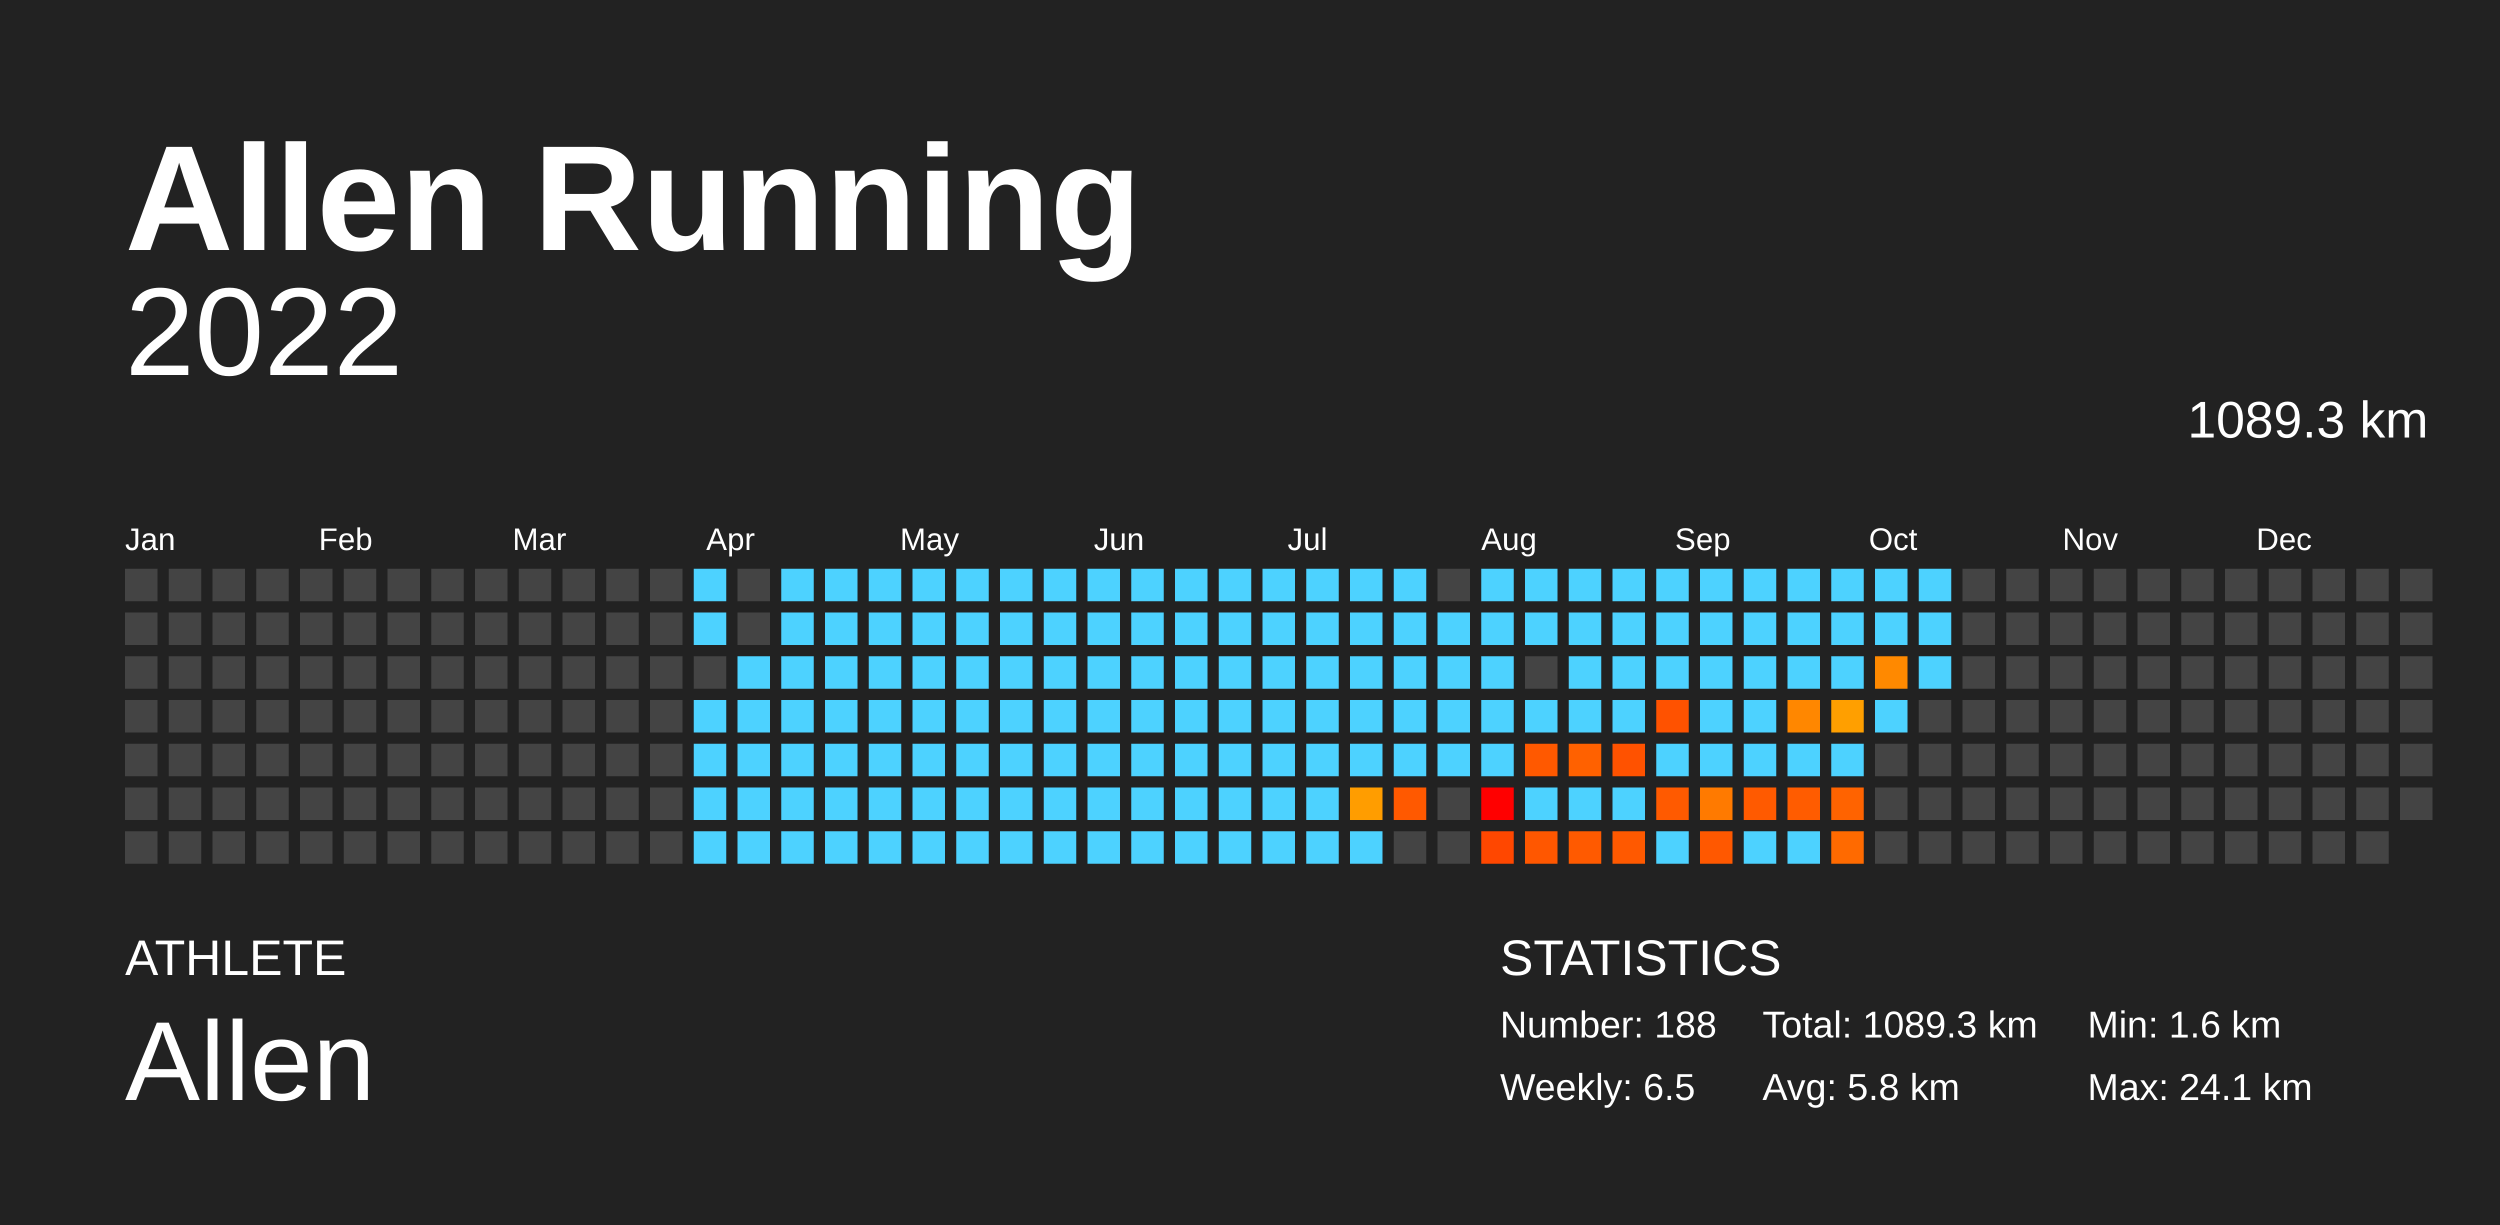
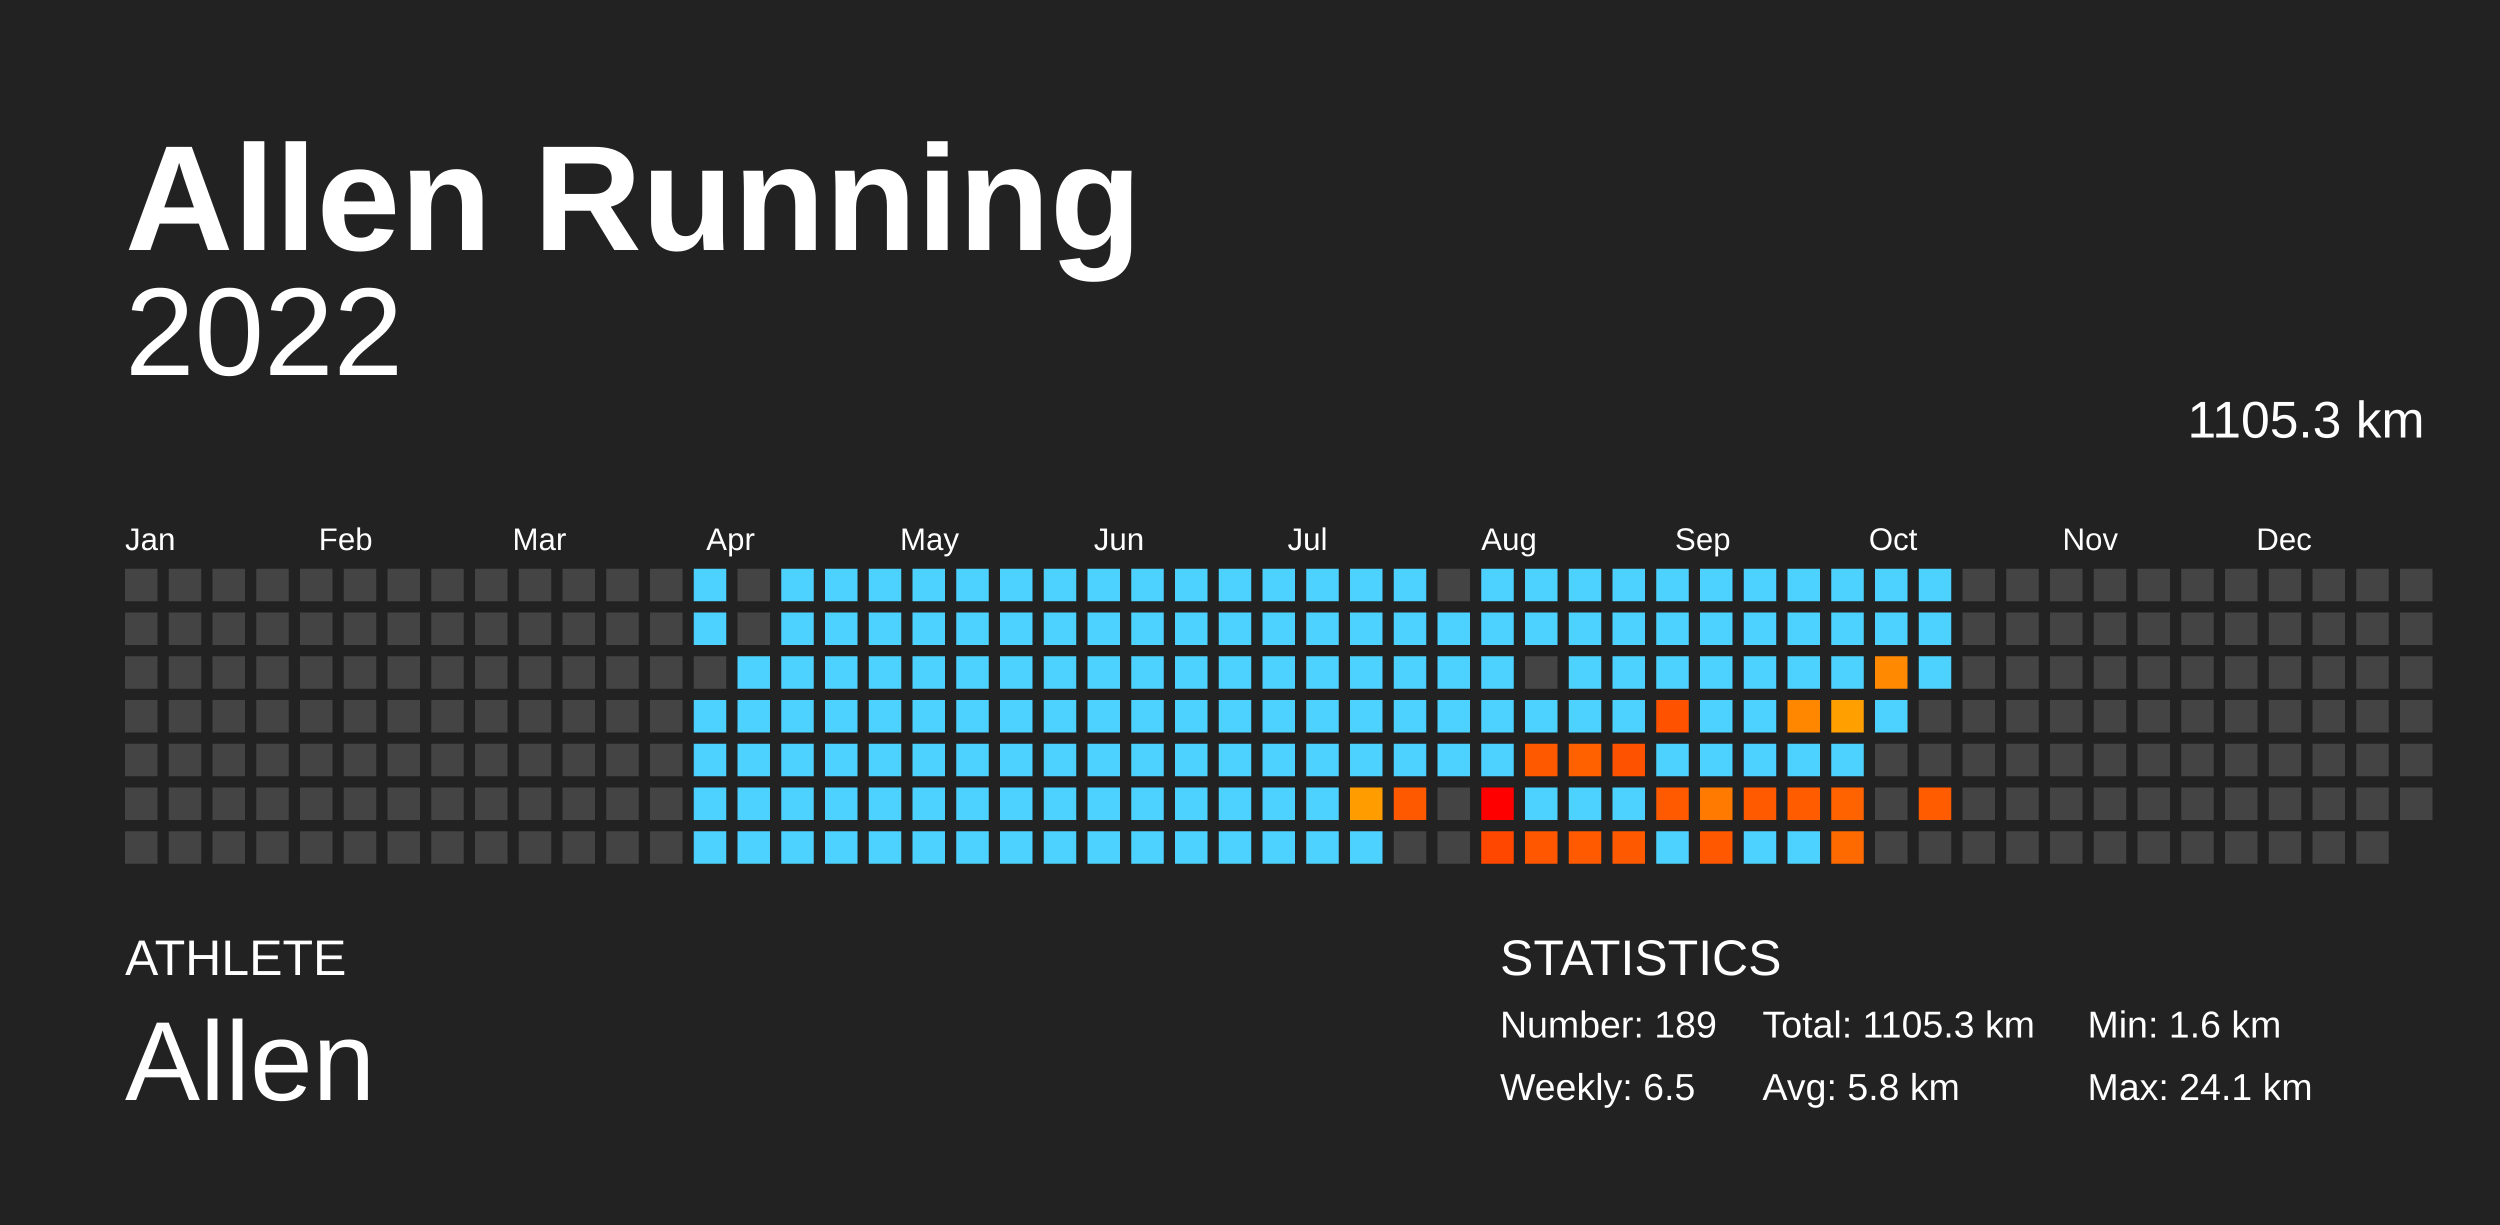
<svg xmlns="http://www.w3.org/2000/svg" baseProfile="full" height="98mm" version="1.1" viewBox="0,0,200,98" width="200mm">
  <defs />
  <rect fill="#222222" height="98" width="200" x="0" y="0" />
  <text fill="#FFFFFF" style="font-size:12px; font-family:Arial; font-weight:bold;" x="10" y="20">Allen Running</text>
  <text fill="#FFFFFF" style="font-size:4px; font-family:Arial" x="10" y="78">ATHLETE</text>
  <text fill="#FFFFFF" style="font-size:9px; font-family:Arial" x="10" y="88">Allen</text>
  <text fill="#FFFFFF" style="font-size:4px; font-family:Arial" x="120" y="78">STATISTICS</text>
-   <text fill="#FFFFFF" style="font-size:3px; font-family:Arial" x="120" y="83">Number: 188</text>
+   <text fill="#FFFFFF" style="font-size:3px; font-family:Arial" x="120" y="83">Number: 189</text>
  <text fill="#FFFFFF" style="font-size:3px; font-family:Arial" x="120" y="88">Weekly: 6.5</text>
-   <text fill="#FFFFFF" style="font-size:3px; font-family:Arial" x="141" y="83">Total: 1089.3 km</text>
+   <text fill="#FFFFFF" style="font-size:3px; font-family:Arial" x="141" y="83">Total: 1105.3 km</text>
  <text fill="#FFFFFF" style="font-size:3px; font-family:Arial" x="141" y="88">Avg: 5.8 km</text>
  <text fill="#FFFFFF" style="font-size:3px; font-family:Arial" x="167" y="83">Min: 1.6 km</text>
  <text fill="#FFFFFF" style="font-size:3px; font-family:Arial" x="167" y="88">Max: 24.1 km</text>
  <text alignment-baseline="hanging" fill="#FFFFFF" style="font-size:10.0px; font-family:Arial;" x="10" y="30">2022</text>
-   <text alignment-baseline="hanging" fill="#FFFFFF" style="font-size:4.125px; font-family:Arial;" x="175" y="35">1089.3 km</text>
+   <text alignment-baseline="hanging" fill="#FFFFFF" style="font-size:4.125px; font-family:Arial;" x="175" y="35">1105.3 km</text>
  <text fill="#FFFFFF" style="font-size:2.5px; font-family:Arial" x="10.0" y="44">Jan</text>
  <text fill="#FFFFFF" style="font-size:2.5px; font-family:Arial" x="25.5" y="44">Feb</text>
  <text fill="#FFFFFF" style="font-size:2.5px; font-family:Arial" x="41.0" y="44">Mar</text>
  <text fill="#FFFFFF" style="font-size:2.5px; font-family:Arial" x="56.5" y="44">Apr</text>
  <text fill="#FFFFFF" style="font-size:2.5px; font-family:Arial" x="72.0" y="44">May</text>
  <text fill="#FFFFFF" style="font-size:2.5px; font-family:Arial" x="87.5" y="44">Jun</text>
  <text fill="#FFFFFF" style="font-size:2.5px; font-family:Arial" x="103.0" y="44">Jul</text>
  <text fill="#FFFFFF" style="font-size:2.5px; font-family:Arial" x="118.5" y="44">Aug</text>
  <text fill="#FFFFFF" style="font-size:2.5px; font-family:Arial" x="134.0" y="44">Sep</text>
  <text fill="#FFFFFF" style="font-size:2.5px; font-family:Arial" x="149.5" y="44">Oct</text>
  <text fill="#FFFFFF" style="font-size:2.5px; font-family:Arial" x="165.0" y="44">Nov</text>
  <text fill="#FFFFFF" style="font-size:2.5px; font-family:Arial" x="180.5" y="44">Dec</text>
  <rect fill="#444444" height="2.6" width="2.6" x="10.0" y="45.5" />
  <rect fill="#444444" height="2.6" width="2.6" x="10.0" y="49.0" />
  <rect fill="#444444" height="2.6" width="2.6" x="10.0" y="52.5" />
  <rect fill="#444444" height="2.6" width="2.6" x="10.0" y="56.0" />
  <rect fill="#444444" height="2.6" width="2.6" x="10.0" y="59.5" />
  <rect fill="#444444" height="2.6" width="2.6" x="10.0" y="63.0" />
  <rect fill="#444444" height="2.6" width="2.6" x="10.0" y="66.5" />
  <rect fill="#444444" height="2.6" width="2.6" x="13.5" y="45.5" />
  <rect fill="#444444" height="2.6" width="2.6" x="13.5" y="49.0" />
  <rect fill="#444444" height="2.6" width="2.6" x="13.5" y="52.5" />
  <rect fill="#444444" height="2.6" width="2.6" x="13.5" y="56.0" />
  <rect fill="#444444" height="2.6" width="2.6" x="13.5" y="59.5" />
  <rect fill="#444444" height="2.6" width="2.6" x="13.5" y="63.0" />
  <rect fill="#444444" height="2.6" width="2.6" x="13.5" y="66.5" />
  <rect fill="#444444" height="2.6" width="2.6" x="17.0" y="45.5" />
  <rect fill="#444444" height="2.6" width="2.6" x="17.0" y="49.0" />
  <rect fill="#444444" height="2.6" width="2.6" x="17.0" y="52.5" />
  <rect fill="#444444" height="2.6" width="2.6" x="17.0" y="56.0" />
  <rect fill="#444444" height="2.6" width="2.6" x="17.0" y="59.5" />
  <rect fill="#444444" height="2.6" width="2.6" x="17.0" y="63.0" />
  <rect fill="#444444" height="2.6" width="2.6" x="17.0" y="66.5" />
  <rect fill="#444444" height="2.6" width="2.6" x="20.5" y="45.5" />
  <rect fill="#444444" height="2.6" width="2.6" x="20.5" y="49.0" />
  <rect fill="#444444" height="2.6" width="2.6" x="20.5" y="52.5" />
  <rect fill="#444444" height="2.6" width="2.6" x="20.5" y="56.0" />
  <rect fill="#444444" height="2.6" width="2.6" x="20.5" y="59.5" />
  <rect fill="#444444" height="2.6" width="2.6" x="20.5" y="63.0" />
  <rect fill="#444444" height="2.6" width="2.6" x="20.5" y="66.5" />
  <rect fill="#444444" height="2.6" width="2.6" x="24.0" y="45.5" />
  <rect fill="#444444" height="2.6" width="2.6" x="24.0" y="49.0" />
  <rect fill="#444444" height="2.6" width="2.6" x="24.0" y="52.5" />
  <rect fill="#444444" height="2.6" width="2.6" x="24.0" y="56.0" />
  <rect fill="#444444" height="2.6" width="2.6" x="24.0" y="59.5" />
  <rect fill="#444444" height="2.6" width="2.6" x="24.0" y="63.0" />
  <rect fill="#444444" height="2.6" width="2.6" x="24.0" y="66.5" />
  <rect fill="#444444" height="2.6" width="2.6" x="27.5" y="45.5" />
  <rect fill="#444444" height="2.6" width="2.6" x="27.5" y="49.0" />
  <rect fill="#444444" height="2.6" width="2.6" x="27.5" y="52.5" />
  <rect fill="#444444" height="2.6" width="2.6" x="27.5" y="56.0" />
  <rect fill="#444444" height="2.6" width="2.6" x="27.5" y="59.5" />
  <rect fill="#444444" height="2.6" width="2.6" x="27.5" y="63.0" />
  <rect fill="#444444" height="2.6" width="2.6" x="27.5" y="66.5" />
  <rect fill="#444444" height="2.6" width="2.6" x="31.0" y="45.5" />
  <rect fill="#444444" height="2.6" width="2.6" x="31.0" y="49.0" />
  <rect fill="#444444" height="2.6" width="2.6" x="31.0" y="52.5" />
  <rect fill="#444444" height="2.6" width="2.6" x="31.0" y="56.0" />
  <rect fill="#444444" height="2.6" width="2.6" x="31.0" y="59.5" />
  <rect fill="#444444" height="2.6" width="2.6" x="31.0" y="63.0" />
  <rect fill="#444444" height="2.6" width="2.6" x="31.0" y="66.5" />
  <rect fill="#444444" height="2.6" width="2.6" x="34.5" y="45.5" />
  <rect fill="#444444" height="2.6" width="2.6" x="34.5" y="49.0" />
  <rect fill="#444444" height="2.6" width="2.6" x="34.5" y="52.5" />
  <rect fill="#444444" height="2.6" width="2.6" x="34.5" y="56.0" />
  <rect fill="#444444" height="2.6" width="2.6" x="34.5" y="59.5" />
  <rect fill="#444444" height="2.6" width="2.6" x="34.5" y="63.0" />
  <rect fill="#444444" height="2.6" width="2.6" x="34.5" y="66.5" />
  <rect fill="#444444" height="2.6" width="2.6" x="38.0" y="45.5" />
  <rect fill="#444444" height="2.6" width="2.6" x="38.0" y="49.0" />
  <rect fill="#444444" height="2.6" width="2.6" x="38.0" y="52.5" />
  <rect fill="#444444" height="2.6" width="2.6" x="38.0" y="56.0" />
  <rect fill="#444444" height="2.6" width="2.6" x="38.0" y="59.5" />
  <rect fill="#444444" height="2.6" width="2.6" x="38.0" y="63.0" />
  <rect fill="#444444" height="2.6" width="2.6" x="38.0" y="66.5" />
  <rect fill="#444444" height="2.6" width="2.6" x="41.5" y="45.5" />
  <rect fill="#444444" height="2.6" width="2.6" x="41.5" y="49.0" />
  <rect fill="#444444" height="2.6" width="2.6" x="41.5" y="52.5" />
  <rect fill="#444444" height="2.6" width="2.6" x="41.5" y="56.0" />
  <rect fill="#444444" height="2.6" width="2.6" x="41.5" y="59.5" />
  <rect fill="#444444" height="2.6" width="2.6" x="41.5" y="63.0" />
  <rect fill="#444444" height="2.6" width="2.6" x="41.5" y="66.5" />
  <rect fill="#444444" height="2.6" width="2.6" x="45.0" y="45.5" />
  <rect fill="#444444" height="2.6" width="2.6" x="45.0" y="49.0" />
  <rect fill="#444444" height="2.6" width="2.6" x="45.0" y="52.5" />
  <rect fill="#444444" height="2.6" width="2.6" x="45.0" y="56.0" />
  <rect fill="#444444" height="2.6" width="2.6" x="45.0" y="59.5" />
  <rect fill="#444444" height="2.6" width="2.6" x="45.0" y="63.0" />
  <rect fill="#444444" height="2.6" width="2.6" x="45.0" y="66.5" />
  <rect fill="#444444" height="2.6" width="2.6" x="48.5" y="45.5" />
  <rect fill="#444444" height="2.6" width="2.6" x="48.5" y="49.0" />
  <rect fill="#444444" height="2.6" width="2.6" x="48.5" y="52.5" />
  <rect fill="#444444" height="2.6" width="2.6" x="48.5" y="56.0" />
  <rect fill="#444444" height="2.6" width="2.6" x="48.5" y="59.5" />
  <rect fill="#444444" height="2.6" width="2.6" x="48.5" y="63.0" />
  <rect fill="#444444" height="2.6" width="2.6" x="48.5" y="66.5" />
  <rect fill="#444444" height="2.6" width="2.6" x="52.0" y="45.5" />
  <rect fill="#444444" height="2.6" width="2.6" x="52.0" y="49.0" />
  <rect fill="#444444" height="2.6" width="2.6" x="52.0" y="52.5" />
  <rect fill="#444444" height="2.6" width="2.6" x="52.0" y="56.0" />
  <rect fill="#444444" height="2.6" width="2.6" x="52.0" y="59.5" />
  <rect fill="#444444" height="2.6" width="2.6" x="52.0" y="63.0" />
  <rect fill="#444444" height="2.6" width="2.6" x="52.0" y="66.5" />
  <rect fill="#4dd2ff" height="2.6" width="2.6" x="55.5" y="45.5" />
  <rect fill="#4dd2ff" height="2.6" width="2.6" x="55.5" y="49.0" />
  <rect fill="#444444" height="2.6" width="2.6" x="55.5" y="52.5" />
  <rect fill="#4dd2ff" height="2.6" width="2.6" x="55.5" y="56.0" />
  <rect fill="#4dd2ff" height="2.6" width="2.6" x="55.5" y="59.5" />
  <rect fill="#4dd2ff" height="2.6" width="2.6" x="55.5" y="63.0" />
  <rect fill="#4dd2ff" height="2.6" width="2.6" x="55.5" y="66.5" />
  <rect fill="#444444" height="2.6" width="2.6" x="59.0" y="45.5" />
  <rect fill="#444444" height="2.6" width="2.6" x="59.0" y="49.0" />
  <rect fill="#4dd2ff" height="2.6" width="2.6" x="59.0" y="52.5" />
  <rect fill="#4dd2ff" height="2.6" width="2.6" x="59.0" y="56.0" />
  <rect fill="#4dd2ff" height="2.6" width="2.6" x="59.0" y="59.5" />
  <rect fill="#4dd2ff" height="2.6" width="2.6" x="59.0" y="63.0" />
  <rect fill="#4dd2ff" height="2.6" width="2.6" x="59.0" y="66.5" />
  <rect fill="#4dd2ff" height="2.6" width="2.6" x="62.5" y="45.5" />
  <rect fill="#4dd2ff" height="2.6" width="2.6" x="62.5" y="49.0" />
  <rect fill="#4dd2ff" height="2.6" width="2.6" x="62.5" y="52.5" />
  <rect fill="#4dd2ff" height="2.6" width="2.6" x="62.5" y="56.0" />
  <rect fill="#4dd2ff" height="2.6" width="2.6" x="62.5" y="59.5" />
  <rect fill="#4dd2ff" height="2.6" width="2.6" x="62.5" y="63.0" />
  <rect fill="#4dd2ff" height="2.6" width="2.6" x="62.5" y="66.5" />
  <rect fill="#4dd2ff" height="2.6" width="2.6" x="66.0" y="45.5" />
  <rect fill="#4dd2ff" height="2.6" width="2.6" x="66.0" y="49.0" />
  <rect fill="#4dd2ff" height="2.6" width="2.6" x="66.0" y="52.5" />
  <rect fill="#4dd2ff" height="2.6" width="2.6" x="66.0" y="56.0" />
  <rect fill="#4dd2ff" height="2.6" width="2.6" x="66.0" y="59.5" />
  <rect fill="#4dd2ff" height="2.6" width="2.6" x="66.0" y="63.0" />
  <rect fill="#4dd2ff" height="2.6" width="2.6" x="66.0" y="66.5" />
  <rect fill="#4dd2ff" height="2.6" width="2.6" x="69.5" y="45.5" />
  <rect fill="#4dd2ff" height="2.6" width="2.6" x="69.5" y="49.0" />
  <rect fill="#4dd2ff" height="2.6" width="2.6" x="69.5" y="52.5" />
  <rect fill="#4dd2ff" height="2.6" width="2.6" x="69.5" y="56.0" />
  <rect fill="#4dd2ff" height="2.6" width="2.6" x="69.5" y="59.5" />
  <rect fill="#4dd2ff" height="2.6" width="2.6" x="69.5" y="63.0" />
  <rect fill="#4dd2ff" height="2.6" width="2.6" x="69.5" y="66.5" />
  <rect fill="#4dd2ff" height="2.6" width="2.6" x="73.0" y="45.5" />
  <rect fill="#4dd2ff" height="2.6" width="2.6" x="73.0" y="49.0" />
  <rect fill="#4dd2ff" height="2.6" width="2.6" x="73.0" y="52.5" />
  <rect fill="#4dd2ff" height="2.6" width="2.6" x="73.0" y="56.0" />
  <rect fill="#4dd2ff" height="2.6" width="2.6" x="73.0" y="59.5" />
  <rect fill="#4dd2ff" height="2.6" width="2.6" x="73.0" y="63.0" />
  <rect fill="#4dd2ff" height="2.6" width="2.6" x="73.0" y="66.5" />
  <rect fill="#4dd2ff" height="2.6" width="2.6" x="76.5" y="45.5" />
  <rect fill="#4dd2ff" height="2.6" width="2.6" x="76.5" y="49.0" />
  <rect fill="#4dd2ff" height="2.6" width="2.6" x="76.5" y="52.5" />
  <rect fill="#4dd2ff" height="2.6" width="2.6" x="76.5" y="56.0" />
  <rect fill="#4dd2ff" height="2.6" width="2.6" x="76.5" y="59.5" />
  <rect fill="#4dd2ff" height="2.6" width="2.6" x="76.5" y="63.0" />
  <rect fill="#4dd2ff" height="2.6" width="2.6" x="76.5" y="66.5" />
  <rect fill="#4dd2ff" height="2.6" width="2.6" x="80.0" y="45.5" />
  <rect fill="#4dd2ff" height="2.6" width="2.6" x="80.0" y="49.0" />
  <rect fill="#4dd2ff" height="2.6" width="2.6" x="80.0" y="52.5" />
  <rect fill="#4dd2ff" height="2.6" width="2.6" x="80.0" y="56.0" />
  <rect fill="#4dd2ff" height="2.6" width="2.6" x="80.0" y="59.5" />
  <rect fill="#4dd2ff" height="2.6" width="2.6" x="80.0" y="63.0" />
  <rect fill="#4dd2ff" height="2.6" width="2.6" x="80.0" y="66.5" />
  <rect fill="#4dd2ff" height="2.6" width="2.6" x="83.5" y="45.5" />
  <rect fill="#4dd2ff" height="2.6" width="2.6" x="83.5" y="49.0" />
  <rect fill="#4dd2ff" height="2.6" width="2.6" x="83.5" y="52.5" />
  <rect fill="#4dd2ff" height="2.6" width="2.6" x="83.5" y="56.0" />
  <rect fill="#4dd2ff" height="2.6" width="2.6" x="83.5" y="59.5" />
  <rect fill="#4dd2ff" height="2.6" width="2.6" x="83.5" y="63.0" />
  <rect fill="#4dd2ff" height="2.6" width="2.6" x="83.5" y="66.5" />
  <rect fill="#4dd2ff" height="2.6" width="2.6" x="87.0" y="45.5" />
  <rect fill="#4dd2ff" height="2.6" width="2.6" x="87.0" y="49.0" />
  <rect fill="#4dd2ff" height="2.6" width="2.6" x="87.0" y="52.5" />
  <rect fill="#4dd2ff" height="2.6" width="2.6" x="87.0" y="56.0" />
  <rect fill="#4dd2ff" height="2.6" width="2.6" x="87.0" y="59.5" />
  <rect fill="#4dd2ff" height="2.6" width="2.6" x="87.0" y="63.0" />
  <rect fill="#4dd2ff" height="2.6" width="2.6" x="87.0" y="66.5" />
  <rect fill="#4dd2ff" height="2.6" width="2.6" x="90.5" y="45.5" />
  <rect fill="#4dd2ff" height="2.6" width="2.6" x="90.5" y="49.0" />
  <rect fill="#4dd2ff" height="2.6" width="2.6" x="90.5" y="52.5" />
  <rect fill="#4dd2ff" height="2.6" width="2.6" x="90.5" y="56.0" />
  <rect fill="#4dd2ff" height="2.6" width="2.6" x="90.5" y="59.5" />
  <rect fill="#4dd2ff" height="2.6" width="2.6" x="90.5" y="63.0" />
  <rect fill="#4dd2ff" height="2.6" width="2.6" x="90.5" y="66.5" />
  <rect fill="#4dd2ff" height="2.6" width="2.6" x="94.0" y="45.5" />
  <rect fill="#4dd2ff" height="2.6" width="2.6" x="94.0" y="49.0" />
  <rect fill="#4dd2ff" height="2.6" width="2.6" x="94.0" y="52.5" />
  <rect fill="#4dd2ff" height="2.6" width="2.6" x="94.0" y="56.0" />
  <rect fill="#4dd2ff" height="2.6" width="2.6" x="94.0" y="59.5" />
  <rect fill="#4dd2ff" height="2.6" width="2.6" x="94.0" y="63.0" />
  <rect fill="#4dd2ff" height="2.6" width="2.6" x="94.0" y="66.5" />
  <rect fill="#4dd2ff" height="2.6" width="2.6" x="97.5" y="45.5" />
  <rect fill="#4dd2ff" height="2.6" width="2.6" x="97.5" y="49.0" />
  <rect fill="#4dd2ff" height="2.6" width="2.6" x="97.5" y="52.5" />
  <rect fill="#4dd2ff" height="2.6" width="2.6" x="97.5" y="56.0" />
  <rect fill="#4dd2ff" height="2.6" width="2.6" x="97.5" y="59.5" />
  <rect fill="#4dd2ff" height="2.6" width="2.6" x="97.5" y="63.0" />
  <rect fill="#4dd2ff" height="2.6" width="2.6" x="97.5" y="66.5" />
  <rect fill="#4dd2ff" height="2.6" width="2.6" x="101.0" y="45.5" />
  <rect fill="#4dd2ff" height="2.6" width="2.6" x="101.0" y="49.0" />
  <rect fill="#4dd2ff" height="2.6" width="2.6" x="101.0" y="52.5" />
  <rect fill="#4dd2ff" height="2.6" width="2.6" x="101.0" y="56.0" />
  <rect fill="#4dd2ff" height="2.6" width="2.6" x="101.0" y="59.5" />
  <rect fill="#4dd2ff" height="2.6" width="2.6" x="101.0" y="63.0" />
  <rect fill="#4dd2ff" height="2.6" width="2.6" x="101.0" y="66.5" />
  <rect fill="#4dd2ff" height="2.6" width="2.6" x="104.5" y="45.5" />
  <rect fill="#4dd2ff" height="2.6" width="2.6" x="104.5" y="49.0" />
  <rect fill="#4dd2ff" height="2.6" width="2.6" x="104.5" y="52.5" />
  <rect fill="#4dd2ff" height="2.6" width="2.6" x="104.5" y="56.0" />
  <rect fill="#4dd2ff" height="2.6" width="2.6" x="104.5" y="59.5" />
  <rect fill="#4dd2ff" height="2.6" width="2.6" x="104.5" y="63.0" />
  <rect fill="#4dd2ff" height="2.6" width="2.6" x="104.5" y="66.5" />
  <rect fill="#4dd2ff" height="2.6" width="2.6" x="108.0" y="45.5" />
  <rect fill="#4dd2ff" height="2.6" width="2.6" x="108.0" y="49.0" />
  <rect fill="#4dd2ff" height="2.6" width="2.6" x="108.0" y="52.5" />
  <rect fill="#4dd2ff" height="2.6" width="2.6" x="108.0" y="56.0" />
  <rect fill="#4dd2ff" height="2.6" width="2.6" x="108.0" y="59.5" />
  <rect fill="#ff9d00" height="2.6" width="2.6" x="108.0" y="63.0" />
  <rect fill="#4dd2ff" height="2.6" width="2.6" x="108.0" y="66.5" />
  <rect fill="#4dd2ff" height="2.6" width="2.6" x="111.5" y="45.5" />
  <rect fill="#4dd2ff" height="2.6" width="2.6" x="111.5" y="49.0" />
  <rect fill="#4dd2ff" height="2.6" width="2.6" x="111.5" y="52.5" />
  <rect fill="#4dd2ff" height="2.6" width="2.6" x="111.5" y="56.0" />
  <rect fill="#4dd2ff" height="2.6" width="2.6" x="111.5" y="59.5" />
  <rect fill="#ff5900" height="2.6" width="2.6" x="111.5" y="63.0" />
  <rect fill="#444444" height="2.6" width="2.6" x="111.5" y="66.5" />
  <rect fill="#444444" height="2.6" width="2.6" x="115.0" y="45.5" />
  <rect fill="#4dd2ff" height="2.6" width="2.6" x="115.0" y="49.0" />
  <rect fill="#4dd2ff" height="2.6" width="2.6" x="115.0" y="52.5" />
  <rect fill="#4dd2ff" height="2.6" width="2.6" x="115.0" y="56.0" />
  <rect fill="#4dd2ff" height="2.6" width="2.6" x="115.0" y="59.5" />
  <rect fill="#444444" height="2.6" width="2.6" x="115.0" y="63.0" />
  <rect fill="#444444" height="2.6" width="2.6" x="115.0" y="66.5" />
  <rect fill="#4dd2ff" height="2.6" width="2.6" x="118.5" y="45.5" />
  <rect fill="#4dd2ff" height="2.6" width="2.6" x="118.5" y="49.0" />
  <rect fill="#4dd2ff" height="2.6" width="2.6" x="118.5" y="52.5" />
  <rect fill="#4dd2ff" height="2.6" width="2.6" x="118.5" y="56.0" />
  <rect fill="#4dd2ff" height="2.6" width="2.6" x="118.5" y="59.5" />
  <rect fill="red" height="2.6" width="2.6" x="118.5" y="63.0" />
  <rect fill="#ff4700" height="2.6" width="2.6" x="118.5" y="66.5" />
  <rect fill="#4dd2ff" height="2.6" width="2.6" x="122.0" y="45.5" />
  <rect fill="#4dd2ff" height="2.6" width="2.6" x="122.0" y="49.0" />
  <rect fill="#444444" height="2.6" width="2.6" x="122.0" y="52.5" />
  <rect fill="#4dd2ff" height="2.6" width="2.6" x="122.0" y="56.0" />
  <rect fill="#ff5900" height="2.6" width="2.6" x="122.0" y="59.5" />
  <rect fill="#4dd2ff" height="2.6" width="2.6" x="122.0" y="63.0" />
  <rect fill="#ff5700" height="2.6" width="2.6" x="122.0" y="66.5" />
  <rect fill="#4dd2ff" height="2.6" width="2.6" x="125.5" y="45.5" />
  <rect fill="#4dd2ff" height="2.6" width="2.6" x="125.5" y="49.0" />
  <rect fill="#4dd2ff" height="2.6" width="2.6" x="125.5" y="52.5" />
  <rect fill="#4dd2ff" height="2.6" width="2.6" x="125.5" y="56.0" />
  <rect fill="#ff6100" height="2.6" width="2.6" x="125.5" y="59.5" />
  <rect fill="#4dd2ff" height="2.6" width="2.6" x="125.5" y="63.0" />
  <rect fill="#ff5a00" height="2.6" width="2.6" x="125.5" y="66.5" />
  <rect fill="#4dd2ff" height="2.6" width="2.6" x="129.0" y="45.5" />
  <rect fill="#4dd2ff" height="2.6" width="2.6" x="129.0" y="49.0" />
  <rect fill="#4dd2ff" height="2.6" width="2.6" x="129.0" y="52.5" />
  <rect fill="#4dd2ff" height="2.6" width="2.6" x="129.0" y="56.0" />
  <rect fill="#ff5200" height="2.6" width="2.6" x="129.0" y="59.5" />
  <rect fill="#4dd2ff" height="2.6" width="2.6" x="129.0" y="63.0" />
  <rect fill="#ff5900" height="2.6" width="2.6" x="129.0" y="66.5" />
  <rect fill="#4dd2ff" height="2.6" width="2.6" x="132.5" y="45.5" />
  <rect fill="#4dd2ff" height="2.6" width="2.6" x="132.5" y="49.0" />
  <rect fill="#4dd2ff" height="2.6" width="2.6" x="132.5" y="52.5" />
  <rect fill="#ff5200" height="2.6" width="2.6" x="132.5" y="56.0" />
  <rect fill="#4dd2ff" height="2.6" width="2.6" x="132.5" y="59.5" />
  <rect fill="#ff5a00" height="2.6" width="2.6" x="132.5" y="63.0" />
  <rect fill="#4dd2ff" height="2.6" width="2.6" x="132.5" y="66.5" />
  <rect fill="#4dd2ff" height="2.6" width="2.6" x="136.0" y="45.5" />
  <rect fill="#4dd2ff" height="2.6" width="2.6" x="136.0" y="49.0" />
  <rect fill="#4dd2ff" height="2.6" width="2.6" x="136.0" y="52.5" />
  <rect fill="#4dd2ff" height="2.6" width="2.6" x="136.0" y="56.0" />
  <rect fill="#4dd2ff" height="2.6" width="2.6" x="136.0" y="59.5" />
  <rect fill="#ff7a00" height="2.6" width="2.6" x="136.0" y="63.0" />
  <rect fill="#ff5800" height="2.6" width="2.6" x="136.0" y="66.5" />
  <rect fill="#4dd2ff" height="2.6" width="2.6" x="139.5" y="45.5" />
  <rect fill="#4dd2ff" height="2.6" width="2.6" x="139.5" y="49.0" />
  <rect fill="#4dd2ff" height="2.6" width="2.6" x="139.5" y="52.5" />
  <rect fill="#4dd2ff" height="2.6" width="2.6" x="139.5" y="56.0" />
  <rect fill="#4dd2ff" height="2.6" width="2.6" x="139.5" y="59.5" />
  <rect fill="#ff5a00" height="2.6" width="2.6" x="139.5" y="63.0" />
  <rect fill="#4dd2ff" height="2.6" width="2.6" x="139.5" y="66.5" />
  <rect fill="#4dd2ff" height="2.6" width="2.6" x="143.0" y="45.5" />
  <rect fill="#4dd2ff" height="2.6" width="2.6" x="143.0" y="49.0" />
  <rect fill="#4dd2ff" height="2.6" width="2.6" x="143.0" y="52.5" />
  <rect fill="#ff8700" height="2.6" width="2.6" x="143.0" y="56.0" />
  <rect fill="#4dd2ff" height="2.6" width="2.6" x="143.0" y="59.5" />
  <rect fill="#ff5c00" height="2.6" width="2.6" x="143.0" y="63.0" />
  <rect fill="#4dd2ff" height="2.6" width="2.6" x="143.0" y="66.5" />
  <rect fill="#4dd2ff" height="2.6" width="2.6" x="146.5" y="45.5" />
  <rect fill="#4dd2ff" height="2.6" width="2.6" x="146.5" y="49.0" />
  <rect fill="#4dd2ff" height="2.6" width="2.6" x="146.5" y="52.5" />
  <rect fill="#ff9f00" height="2.6" width="2.6" x="146.5" y="56.0" />
  <rect fill="#4dd2ff" height="2.6" width="2.6" x="146.5" y="59.5" />
  <rect fill="#ff6300" height="2.6" width="2.6" x="146.5" y="63.0" />
  <rect fill="#ff6a00" height="2.6" width="2.6" x="146.5" y="66.5" />
  <rect fill="#4dd2ff" height="2.6" width="2.6" x="150.0" y="45.5" />
  <rect fill="#4dd2ff" height="2.6" width="2.6" x="150.0" y="49.0" />
  <rect fill="#ff8900" height="2.6" width="2.6" x="150.0" y="52.5" />
  <rect fill="#4dd2ff" height="2.6" width="2.6" x="150.0" y="56.0" />
  <rect fill="#444444" height="2.6" width="2.6" x="150.0" y="59.5" />
  <rect fill="#444444" height="2.6" width="2.6" x="150.0" y="63.0" />
  <rect fill="#444444" height="2.6" width="2.6" x="150.0" y="66.5" />
  <rect fill="#4dd2ff" height="2.6" width="2.6" x="153.5" y="45.5" />
  <rect fill="#4dd2ff" height="2.6" width="2.6" x="153.5" y="49.0" />
  <rect fill="#4dd2ff" height="2.6" width="2.6" x="153.5" y="52.5" />
  <rect fill="#444444" height="2.6" width="2.6" x="153.5" y="56.0" />
  <rect fill="#444444" height="2.6" width="2.6" x="153.5" y="59.5" />
-   <rect fill="#444444" height="2.6" width="2.6" x="153.5" y="63.0" />
+   <rect fill="#ff5c00" height="2.6" width="2.6" x="153.5" y="63.0" />
  <rect fill="#444444" height="2.6" width="2.6" x="153.5" y="66.5" />
  <rect fill="#444444" height="2.6" width="2.6" x="157.0" y="45.5" />
  <rect fill="#444444" height="2.6" width="2.6" x="157.0" y="49.0" />
  <rect fill="#444444" height="2.6" width="2.6" x="157.0" y="52.5" />
  <rect fill="#444444" height="2.6" width="2.6" x="157.0" y="56.0" />
  <rect fill="#444444" height="2.6" width="2.6" x="157.0" y="59.5" />
  <rect fill="#444444" height="2.6" width="2.6" x="157.0" y="63.0" />
  <rect fill="#444444" height="2.6" width="2.6" x="157.0" y="66.5" />
  <rect fill="#444444" height="2.6" width="2.6" x="160.5" y="45.5" />
  <rect fill="#444444" height="2.6" width="2.6" x="160.5" y="49.0" />
  <rect fill="#444444" height="2.6" width="2.6" x="160.5" y="52.5" />
  <rect fill="#444444" height="2.6" width="2.6" x="160.5" y="56.0" />
  <rect fill="#444444" height="2.6" width="2.6" x="160.5" y="59.5" />
  <rect fill="#444444" height="2.6" width="2.6" x="160.5" y="63.0" />
  <rect fill="#444444" height="2.6" width="2.6" x="160.5" y="66.5" />
  <rect fill="#444444" height="2.6" width="2.6" x="164.0" y="45.5" />
  <rect fill="#444444" height="2.6" width="2.6" x="164.0" y="49.0" />
  <rect fill="#444444" height="2.6" width="2.6" x="164.0" y="52.5" />
  <rect fill="#444444" height="2.6" width="2.6" x="164.0" y="56.0" />
  <rect fill="#444444" height="2.6" width="2.6" x="164.0" y="59.5" />
  <rect fill="#444444" height="2.6" width="2.6" x="164.0" y="63.0" />
  <rect fill="#444444" height="2.6" width="2.6" x="164.0" y="66.5" />
  <rect fill="#444444" height="2.6" width="2.6" x="167.5" y="45.5" />
  <rect fill="#444444" height="2.6" width="2.6" x="167.5" y="49.0" />
  <rect fill="#444444" height="2.6" width="2.6" x="167.5" y="52.5" />
  <rect fill="#444444" height="2.6" width="2.6" x="167.5" y="56.0" />
  <rect fill="#444444" height="2.6" width="2.6" x="167.5" y="59.5" />
  <rect fill="#444444" height="2.6" width="2.6" x="167.5" y="63.0" />
  <rect fill="#444444" height="2.6" width="2.6" x="167.5" y="66.5" />
  <rect fill="#444444" height="2.6" width="2.6" x="171.0" y="45.5" />
  <rect fill="#444444" height="2.6" width="2.6" x="171.0" y="49.0" />
  <rect fill="#444444" height="2.6" width="2.6" x="171.0" y="52.5" />
  <rect fill="#444444" height="2.6" width="2.6" x="171.0" y="56.0" />
  <rect fill="#444444" height="2.6" width="2.6" x="171.0" y="59.5" />
  <rect fill="#444444" height="2.6" width="2.6" x="171.0" y="63.0" />
  <rect fill="#444444" height="2.6" width="2.6" x="171.0" y="66.5" />
  <rect fill="#444444" height="2.6" width="2.6" x="174.5" y="45.5" />
  <rect fill="#444444" height="2.6" width="2.6" x="174.5" y="49.0" />
  <rect fill="#444444" height="2.6" width="2.6" x="174.5" y="52.5" />
  <rect fill="#444444" height="2.6" width="2.6" x="174.5" y="56.0" />
  <rect fill="#444444" height="2.6" width="2.6" x="174.5" y="59.5" />
  <rect fill="#444444" height="2.6" width="2.6" x="174.5" y="63.0" />
  <rect fill="#444444" height="2.6" width="2.6" x="174.5" y="66.5" />
  <rect fill="#444444" height="2.6" width="2.6" x="178.0" y="45.5" />
  <rect fill="#444444" height="2.6" width="2.6" x="178.0" y="49.0" />
  <rect fill="#444444" height="2.6" width="2.6" x="178.0" y="52.5" />
  <rect fill="#444444" height="2.6" width="2.6" x="178.0" y="56.0" />
  <rect fill="#444444" height="2.6" width="2.6" x="178.0" y="59.5" />
  <rect fill="#444444" height="2.6" width="2.6" x="178.0" y="63.0" />
  <rect fill="#444444" height="2.6" width="2.6" x="178.0" y="66.5" />
  <rect fill="#444444" height="2.6" width="2.6" x="181.5" y="45.5" />
  <rect fill="#444444" height="2.6" width="2.6" x="181.5" y="49.0" />
  <rect fill="#444444" height="2.6" width="2.6" x="181.5" y="52.5" />
  <rect fill="#444444" height="2.6" width="2.6" x="181.5" y="56.0" />
  <rect fill="#444444" height="2.6" width="2.6" x="181.5" y="59.5" />
  <rect fill="#444444" height="2.6" width="2.6" x="181.5" y="63.0" />
  <rect fill="#444444" height="2.6" width="2.6" x="181.5" y="66.5" />
  <rect fill="#444444" height="2.6" width="2.6" x="185.0" y="45.5" />
  <rect fill="#444444" height="2.6" width="2.6" x="185.0" y="49.0" />
  <rect fill="#444444" height="2.6" width="2.6" x="185.0" y="52.5" />
  <rect fill="#444444" height="2.6" width="2.6" x="185.0" y="56.0" />
  <rect fill="#444444" height="2.6" width="2.6" x="185.0" y="59.5" />
  <rect fill="#444444" height="2.6" width="2.6" x="185.0" y="63.0" />
  <rect fill="#444444" height="2.6" width="2.6" x="185.0" y="66.5" />
  <rect fill="#444444" height="2.6" width="2.6" x="188.5" y="45.5" />
  <rect fill="#444444" height="2.6" width="2.6" x="188.5" y="49.0" />
  <rect fill="#444444" height="2.6" width="2.6" x="188.5" y="52.5" />
  <rect fill="#444444" height="2.6" width="2.6" x="188.5" y="56.0" />
  <rect fill="#444444" height="2.6" width="2.6" x="188.5" y="59.5" />
  <rect fill="#444444" height="2.6" width="2.6" x="188.5" y="63.0" />
  <rect fill="#444444" height="2.6" width="2.6" x="188.5" y="66.5" />
  <rect fill="#444444" height="2.6" width="2.6" x="192.0" y="45.5" />
  <rect fill="#444444" height="2.6" width="2.6" x="192.0" y="49.0" />
  <rect fill="#444444" height="2.6" width="2.6" x="192.0" y="52.5" />
  <rect fill="#444444" height="2.6" width="2.6" x="192.0" y="56.0" />
  <rect fill="#444444" height="2.6" width="2.6" x="192.0" y="59.5" />
  <rect fill="#444444" height="2.6" width="2.6" x="192.0" y="63.0" />
</svg>
